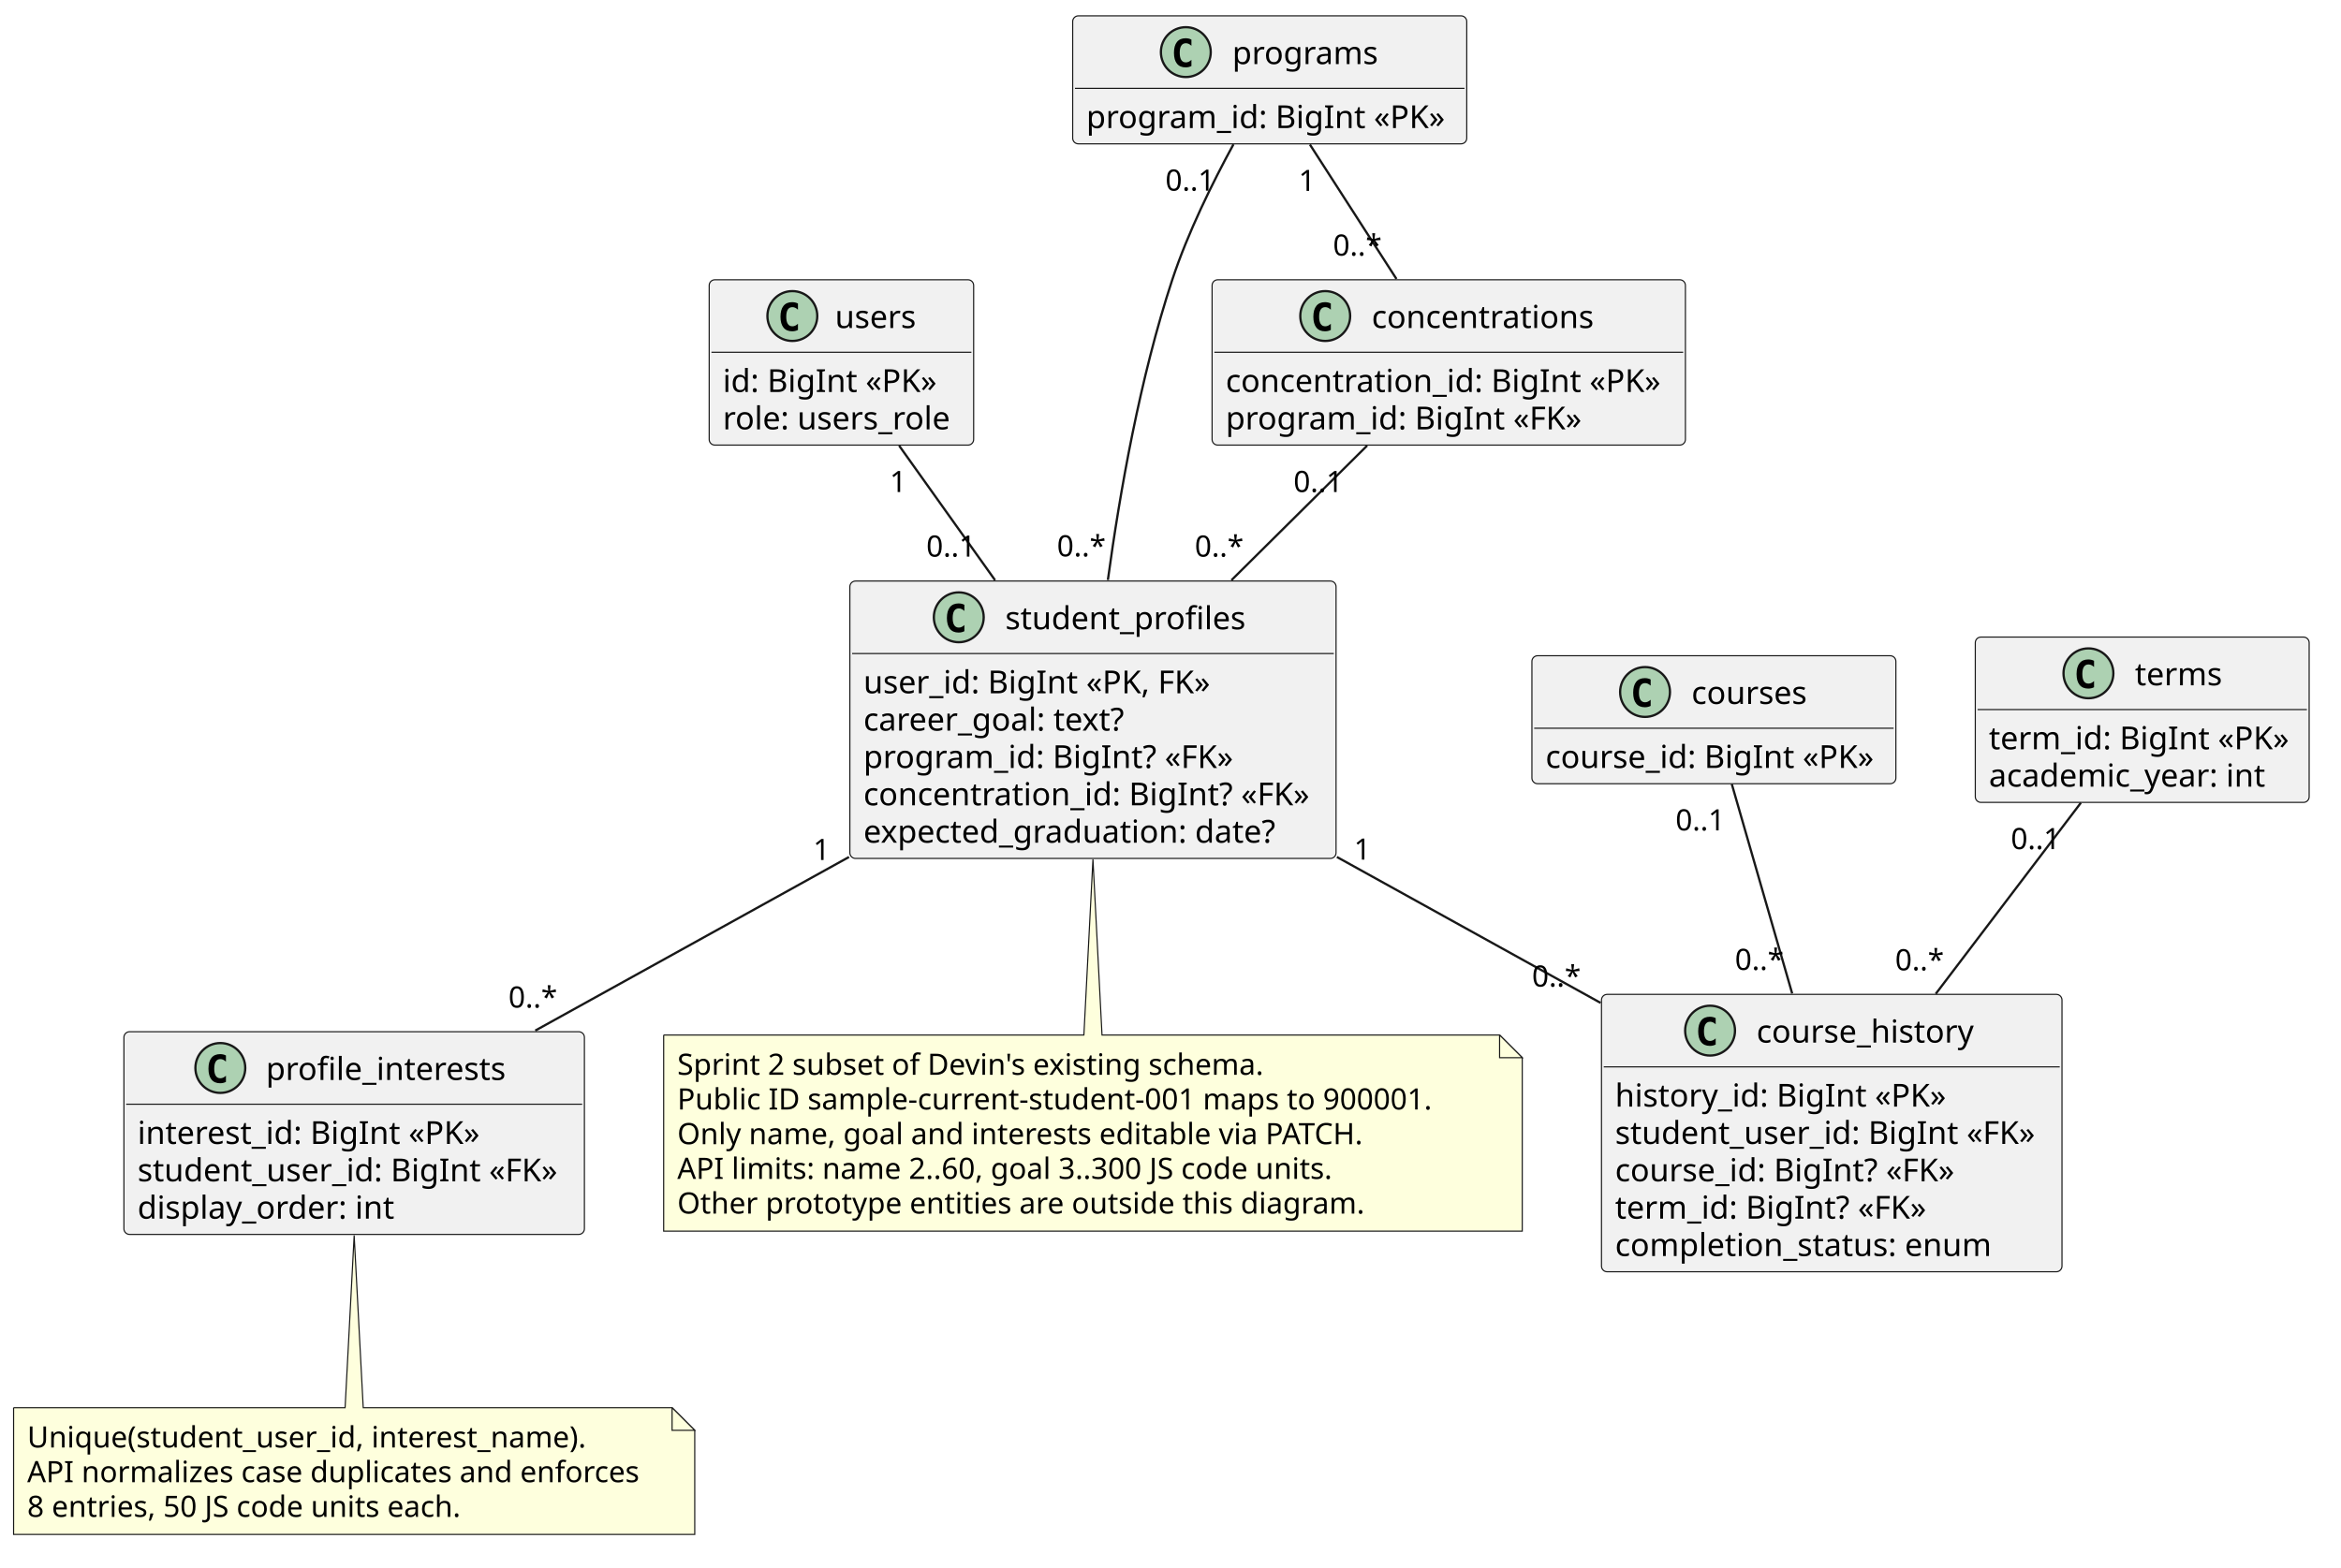
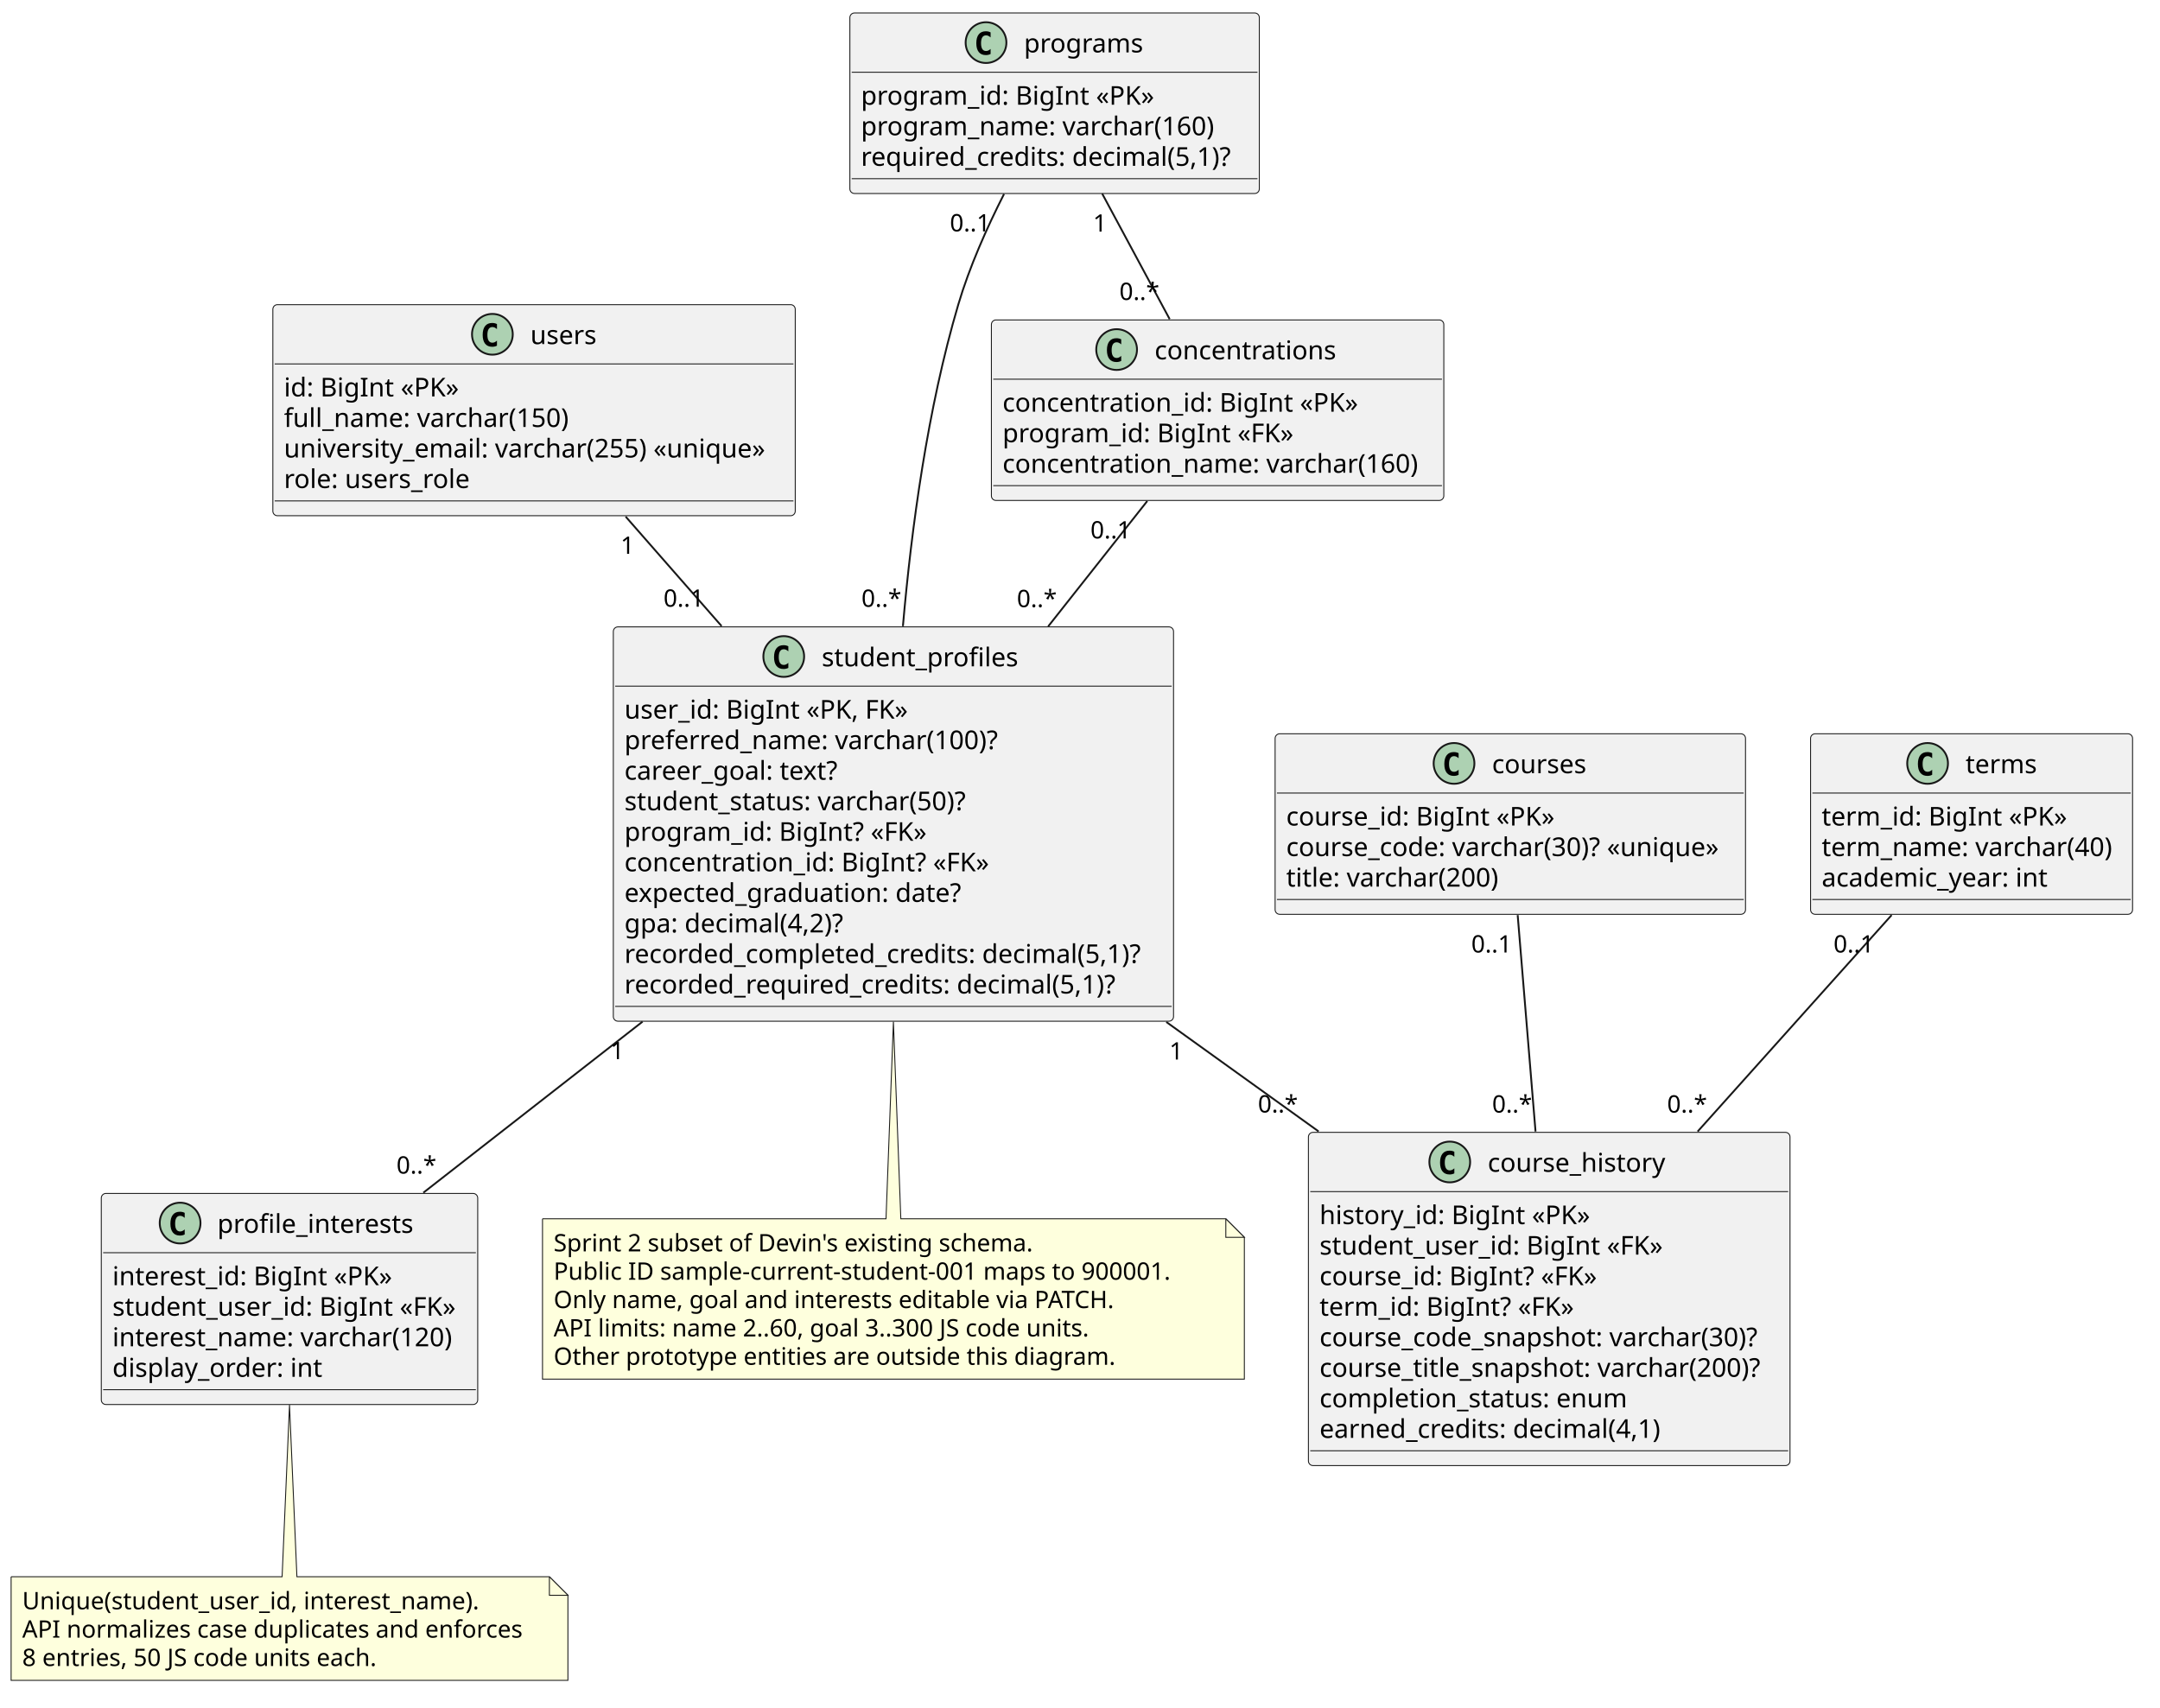
- <svg xmlns="http://www.w3.org/2000/svg" version="1.1" data-diagram-type="CLASS" style="width:1033px;height:692px;background:#FFFFFF;" width="1033px" height="692px" viewBox="0 0 1033 692" zoomAndPan="magnify" preserveAspectRatio="none" contentStyleType="text/css">
+ <svg xmlns="http://www.w3.org/2000/svg" version="1.1" data-diagram-type="CLASS" style="width:1166px;height:922px;background:#FFFFFF;" width="1166px" height="922px" viewBox="0 0 1166 922" zoomAndPan="magnify" preserveAspectRatio="none" contentStyleType="text/css">
  <defs />
  <g font-family="sans-serif" lengthAdjust="spacing">
    <g class="entity" data-qualified-name="users" id="ent0001" data-source-line="3">
-       <rect x="312.94" y="123.49" width="116.699" height="72.977" fill="#F1F1F1" style="stroke:#181818;stroke-width:0.5;" rx="2.5" ry="2.5" />
-       <ellipse cx="349.634" cy="139.49" rx="11" ry="11" fill="#ADD1B2" style="stroke:#181818;stroke-width:1;" />
-       <path d="M352.107,145.633 Q351.526,145.932 350.887,146.081 Q350.248,146.231 349.542,146.231 Q347.035,146.231 345.716,144.579 Q344.396,142.927 344.396,139.806 Q344.396,136.677 345.716,135.025 Q347.035,133.373 349.542,133.373 Q350.248,133.373 350.895,133.522 Q351.543,133.672 352.107,133.97 L352.107,136.693 Q351.476,136.112 350.883,135.842 Q350.289,135.573 349.658,135.573 Q348.314,135.573 347.629,136.639 Q346.944,137.706 346.944,139.806 Q346.944,141.898 347.629,142.964 Q348.314,144.031 349.658,144.031 Q350.289,144.031 350.883,143.761 Q351.476,143.491 352.107,142.91 Z " fill="#000" />
-       <text x="368.455" y="144.781" fill="#000" font-size="14" textLength="36.49">users</text>
-       <line x1="313.94" y1="155.49" x2="428.639" y2="155.49" style="stroke:#181818;stroke-width:0.5;" />
-       <text x="318.94" y="173.025" fill="#000" font-size="14" textLength="96.482">id: BigInt «PK»</text>
-       <text x="318.94" y="189.513" fill="#000" font-size="14" textLength="104.699">role: users_role</text>
+       <rect x="147.29" y="164.47" width="281.999" height="113.953" fill="#F1F1F1" style="stroke:#181818;stroke-width:0.5;" rx="2.5" ry="2.5" />
+       <ellipse cx="265.794" cy="180.47" rx="11" ry="11" fill="#ADD1B2" style="stroke:#181818;stroke-width:1;" />
+       <path d="M268.268,186.613 Q267.686,186.912 267.047,187.061 Q266.408,187.211 265.703,187.211 Q263.196,187.211 261.876,185.559 Q260.556,183.907 260.556,180.786 Q260.556,177.657 261.876,176.005 Q263.196,174.353 265.703,174.353 Q266.408,174.353 267.056,174.502 Q267.703,174.652 268.268,174.95 L268.268,177.673 Q267.637,177.092 267.043,176.822 Q266.45,176.553 265.819,176.553 Q264.474,176.553 263.789,177.619 Q263.104,178.686 263.104,180.786 Q263.104,182.878 263.789,183.944 Q264.474,185.011 265.819,185.011 Q266.45,185.011 267.043,184.741 Q267.637,184.471 268.268,183.89 Z " fill="#000" />
+       <text x="286.294" y="185.761" fill="#000" font-size="14" textLength="36.49">users</text>
+       <line x1="148.29" y1="196.47" x2="428.289" y2="196.47" style="stroke:#181818;stroke-width:0.5;" />
+       <text x="153.29" y="214.005" fill="#000" font-size="14" textLength="96.482">id: BigInt «PK»</text>
+       <text x="153.29" y="230.493" fill="#000" font-size="14" textLength="160.768">full_name: varchar(150)</text>
+       <text x="153.29" y="246.982" fill="#000" font-size="14" textLength="269.999">university_email: varchar(255) «unique»</text>
+       <text x="153.29" y="263.47" fill="#000" font-size="14" textLength="104.699">role: users_role</text>
+       <line x1="148.29" y1="270.423" x2="428.289" y2="270.423" style="stroke:#181818;stroke-width:0.5;" />
    </g>
    <g class="entity" data-qualified-name="student_profiles" id="ent0002" data-source-line="9">
-       <rect x="375.01" y="256.47" width="214.542" height="122.441" fill="#F1F1F1" style="stroke:#181818;stroke-width:0.5;" rx="2.5" ry="2.5" />
-       <ellipse cx="423.073" cy="272.47" rx="11" ry="11" fill="#ADD1B2" style="stroke:#181818;stroke-width:1;" />
-       <path d="M425.547,278.613 Q424.966,278.912 424.326,279.061 Q423.687,279.211 422.982,279.211 Q420.475,279.211 419.155,277.559 Q417.835,275.907 417.835,272.786 Q417.835,269.657 419.155,268.005 Q420.475,266.353 422.982,266.353 Q423.687,266.353 424.335,266.502 Q424.982,266.652 425.547,266.95 L425.547,269.673 Q424.916,269.092 424.322,268.822 Q423.729,268.553 423.098,268.553 Q421.753,268.553 421.068,269.619 Q420.384,270.686 420.384,272.786 Q420.384,274.878 421.068,275.944 Q421.753,277.011 423.098,277.011 Q423.729,277.011 424.322,276.741 Q424.916,276.471 425.547,275.89 Z " fill="#000" />
-       <text x="443.573" y="277.761" fill="#000" font-size="14" textLength="109.915">student_profiles</text>
-       <line x1="376.01" y1="288.47" x2="588.552" y2="288.47" style="stroke:#181818;stroke-width:0.5;" />
-       <text x="381.01" y="306.005" fill="#000" font-size="14" textLength="158.341">user_id: BigInt «PK, FK»</text>
-       <text x="381.01" y="322.493" fill="#000" font-size="14" textLength="119.69">career_goal: text?</text>
-       <text x="381.01" y="338.982" fill="#000" font-size="14" textLength="167.556">program_id: BigInt? «FK»</text>
-       <text x="381.01" y="355.47" fill="#000" font-size="14" textLength="202.542">concentration_id: BigInt? «FK»</text>
-       <text x="381.01" y="371.958" fill="#000" font-size="14" textLength="187.353">expected_graduation: date?</text>
+       <rect x="331.08" y="338.42" width="302.411" height="212.883" fill="#F1F1F1" style="stroke:#181818;stroke-width:0.5;" rx="2.5" ry="2.5" />
+       <ellipse cx="423.078" cy="354.42" rx="11" ry="11" fill="#ADD1B2" style="stroke:#181818;stroke-width:1;" />
+       <path d="M425.551,360.563 Q424.97,360.862 424.331,361.011 Q423.692,361.161 422.986,361.161 Q420.479,361.161 419.16,359.509 Q417.84,357.857 417.84,354.736 Q417.84,351.607 419.16,349.955 Q420.479,348.303 422.986,348.303 Q423.692,348.303 424.339,348.452 Q424.987,348.602 425.551,348.9 L425.551,351.623 Q424.92,351.042 424.327,350.772 Q423.733,350.503 423.102,350.503 Q421.758,350.503 421.073,351.569 Q420.388,352.636 420.388,354.736 Q420.388,356.828 421.073,357.894 Q421.758,358.961 423.102,358.961 Q423.733,358.961 424.327,358.691 Q424.92,358.421 425.551,357.84 Z " fill="#000" />
+       <text x="443.578" y="359.711" fill="#000" font-size="14" textLength="109.915">student_profiles</text>
+       <line x1="332.08" y1="370.42" x2="632.491" y2="370.42" style="stroke:#181818;stroke-width:0.5;" />
+       <text x="337.08" y="387.955" fill="#000" font-size="14" textLength="158.341">user_id: BigInt «PK, FK»</text>
+       <text x="337.08" y="404.443" fill="#000" font-size="14" textLength="208.1">preferred_name: varchar(100)?</text>
+       <text x="337.08" y="420.932" fill="#000" font-size="14" textLength="119.69">career_goal: text?</text>
+       <text x="337.08" y="437.42" fill="#000" font-size="14" textLength="191.365">student_status: varchar(50)?</text>
+       <text x="337.08" y="453.908" fill="#000" font-size="14" textLength="167.556">program_id: BigInt? «FK»</text>
+       <text x="337.08" y="470.397" fill="#000" font-size="14" textLength="202.542">concentration_id: BigInt? «FK»</text>
+       <text x="337.08" y="486.885" fill="#000" font-size="14" textLength="187.353">expected_graduation: date?</text>
+       <text x="337.08" y="503.373" fill="#000" font-size="14" textLength="123.956">gpa: decimal(4,2)?</text>
+       <text x="337.08" y="519.861" fill="#000" font-size="14" textLength="290.411">recorded_completed_credits: decimal(5,1)?</text>
+       <text x="337.08" y="536.35" fill="#000" font-size="14" textLength="276.479">recorded_required_credits: decimal(5,1)?</text>
+       <line x1="332.08" y1="543.303" x2="632.491" y2="543.303" style="stroke:#181818;stroke-width:0.5;" />
    </g>
    <g class="entity" data-qualified-name="profile_interests" id="ent0003" data-source-line="21">
-       <rect x="54.68" y="455.4" width="203.201" height="89.465" fill="#F1F1F1" style="stroke:#181818;stroke-width:0.5;" rx="2.5" ry="2.5" />
-       <ellipse cx="97.225" cy="471.4" rx="11" ry="11" fill="#ADD1B2" style="stroke:#181818;stroke-width:1;" />
-       <path d="M99.698,477.543 Q99.117,477.842 98.478,477.991 Q97.839,478.141 97.133,478.141 Q94.626,478.141 93.306,476.489 Q91.987,474.837 91.987,471.716 Q91.987,468.587 93.306,466.935 Q94.626,465.283 97.133,465.283 Q97.839,465.283 98.486,465.432 Q99.134,465.582 99.698,465.88 L99.698,468.603 Q99.067,468.022 98.474,467.752 Q97.88,467.483 97.249,467.483 Q95.905,467.483 95.22,468.549 Q94.535,469.616 94.535,471.716 Q94.535,473.808 95.22,474.874 Q95.905,475.941 97.249,475.941 Q97.88,475.941 98.474,475.671 Q99.067,475.401 99.698,474.82 Z " fill="#000" />
-       <text x="117.346" y="476.691" fill="#000" font-size="14" textLength="109.99">profile_interests</text>
-       <line x1="55.68" y1="487.4" x2="256.881" y2="487.4" style="stroke:#181818;stroke-width:0.5;" />
-       <text x="60.68" y="504.935" fill="#000" font-size="14" textLength="155.155">interest_id: BigInt «PK»</text>
-       <text x="60.68" y="521.423" fill="#000" font-size="14" textLength="191.201">student_user_id: BigInt «FK»</text>
-       <text x="60.68" y="537.912" fill="#000" font-size="14" textLength="118.398">display_order: int</text>
+       <rect x="54.68" y="644.28" width="203.201" height="113.953" fill="#F1F1F1" style="stroke:#181818;stroke-width:0.5;" rx="2.5" ry="2.5" />
+       <ellipse cx="97.225" cy="660.28" rx="11" ry="11" fill="#ADD1B2" style="stroke:#181818;stroke-width:1;" />
+       <path d="M99.698,666.423 Q99.117,666.722 98.478,666.871 Q97.839,667.021 97.133,667.021 Q94.626,667.021 93.306,665.369 Q91.987,663.717 91.987,660.596 Q91.987,657.467 93.306,655.815 Q94.626,654.163 97.133,654.163 Q97.839,654.163 98.486,654.312 Q99.134,654.462 99.698,654.76 L99.698,657.483 Q99.067,656.902 98.474,656.632 Q97.88,656.363 97.249,656.363 Q95.905,656.363 95.22,657.429 Q94.535,658.496 94.535,660.596 Q94.535,662.688 95.22,663.754 Q95.905,664.821 97.249,664.821 Q97.88,664.821 98.474,664.551 Q99.067,664.281 99.698,663.7 Z " fill="#000" />
+       <text x="117.346" y="665.571" fill="#000" font-size="14" textLength="109.99">profile_interests</text>
+       <line x1="55.68" y1="676.28" x2="256.881" y2="676.28" style="stroke:#181818;stroke-width:0.5;" />
+       <text x="60.68" y="693.815" fill="#000" font-size="14" textLength="155.155">interest_id: BigInt «PK»</text>
+       <text x="60.68" y="710.303" fill="#000" font-size="14" textLength="191.201">student_user_id: BigInt «FK»</text>
+       <text x="60.68" y="726.792" fill="#000" font-size="14" textLength="190.511">interest_name: varchar(120)</text>
+       <text x="60.68" y="743.28" fill="#000" font-size="14" textLength="118.398">display_order: int</text>
+       <line x1="55.68" y1="750.233" x2="256.881" y2="750.233" style="stroke:#181818;stroke-width:0.5;" />
    </g>
    <g class="entity" data-qualified-name="course_history" id="ent0004" data-source-line="27">
-       <rect x="706.68" y="438.91" width="203.201" height="122.441" fill="#F1F1F1" style="stroke:#181818;stroke-width:0.5;" rx="2.5" ry="2.5" />
-       <ellipse cx="754.593" cy="454.91" rx="11" ry="11" fill="#ADD1B2" style="stroke:#181818;stroke-width:1;" />
-       <path d="M757.066,461.053 Q756.485,461.352 755.846,461.501 Q755.207,461.651 754.501,461.651 Q751.994,461.651 750.675,459.999 Q749.355,458.347 749.355,455.226 Q749.355,452.097 750.675,450.445 Q751.994,448.793 754.501,448.793 Q755.207,448.793 755.854,448.942 Q756.502,449.092 757.066,449.39 L757.066,452.113 Q756.435,451.532 755.842,451.262 Q755.248,450.993 754.618,450.993 Q753.273,450.993 752.588,452.059 Q751.903,453.126 751.903,455.226 Q751.903,457.318 752.588,458.384 Q753.273,459.451 754.618,459.451 Q755.248,459.451 755.842,459.181 Q756.435,458.911 757.066,458.33 Z " fill="#000" />
-       <text x="775.093" y="460.201" fill="#000" font-size="14" textLength="98.875">course_history</text>
-       <line x1="707.68" y1="470.91" x2="908.881" y2="470.91" style="stroke:#181818;stroke-width:0.5;" />
-       <text x="712.68" y="488.445" fill="#000" font-size="14" textLength="150.233">history_id: BigInt «PK»</text>
-       <text x="712.68" y="504.933" fill="#000" font-size="14" textLength="191.201">student_user_id: BigInt «FK»</text>
-       <text x="712.68" y="521.422" fill="#000" font-size="14" textLength="154.28">course_id: BigInt? «FK»</text>
-       <text x="712.68" y="537.91" fill="#000" font-size="14" textLength="140.991">term_id: BigInt? «FK»</text>
-       <text x="712.68" y="554.398" fill="#000" font-size="14" textLength="171.343">completion_status: enum</text>
+       <rect x="706.3" y="611.3" width="259.974" height="179.906" fill="#F1F1F1" style="stroke:#181818;stroke-width:0.5;" rx="2.5" ry="2.5" />
+       <ellipse cx="782.599" cy="627.3" rx="11" ry="11" fill="#ADD1B2" style="stroke:#181818;stroke-width:1;" />
+       <path d="M785.072,633.443 Q784.491,633.742 783.852,633.891 Q783.213,634.041 782.508,634.041 Q780.001,634.041 778.681,632.389 Q777.361,630.737 777.361,627.616 Q777.361,624.487 778.681,622.835 Q780.001,621.183 782.508,621.183 Q783.213,621.183 783.861,621.332 Q784.508,621.482 785.072,621.78 L785.072,624.503 Q784.442,623.922 783.848,623.652 Q783.255,623.383 782.624,623.383 Q781.279,623.383 780.594,624.449 Q779.909,625.516 779.909,627.616 Q779.909,629.708 780.594,630.774 Q781.279,631.841 782.624,631.841 Q783.255,631.841 783.848,631.571 Q784.442,631.301 785.072,630.72 Z " fill="#000" />
+       <text x="803.099" y="632.591" fill="#000" font-size="14" textLength="98.875">course_history</text>
+       <line x1="707.3" y1="643.3" x2="965.274" y2="643.3" style="stroke:#181818;stroke-width:0.5;" />
+       <text x="712.3" y="660.835" fill="#000" font-size="14" textLength="150.233">history_id: BigInt «PK»</text>
+       <text x="712.3" y="677.323" fill="#000" font-size="14" textLength="191.201">student_user_id: BigInt «FK»</text>
+       <text x="712.3" y="693.812" fill="#000" font-size="14" textLength="154.28">course_id: BigInt? «FK»</text>
+       <text x="712.3" y="710.3" fill="#000" font-size="14" textLength="140.991">term_id: BigInt? «FK»</text>
+       <text x="712.3" y="726.788" fill="#000" font-size="14" textLength="245.137">course_code_snapshot: varchar(30)?</text>
+       <text x="712.3" y="743.277" fill="#000" font-size="14" textLength="247.974">course_title_snapshot: varchar(200)?</text>
+       <text x="712.3" y="759.765" fill="#000" font-size="14" textLength="171.343">completion_status: enum</text>
+       <text x="712.3" y="776.253" fill="#000" font-size="14" textLength="192.268">earned_credits: decimal(4,1)</text>
+       <line x1="707.3" y1="783.206" x2="965.274" y2="783.206" style="stroke:#181818;stroke-width:0.5;" />
    </g>
    <g class="entity" data-qualified-name="programs" id="ent0005" data-source-line="37">
-       <rect x="473.34" y="7" width="173.882" height="56.488" fill="#F1F1F1" style="stroke:#181818;stroke-width:0.5;" rx="2.5" ry="2.5" />
-       <ellipse cx="523.263" cy="23" rx="11" ry="11" fill="#ADD1B2" style="stroke:#181818;stroke-width:1;" />
-       <path d="M525.736,29.143 Q525.155,29.442 524.516,29.591 Q523.877,29.741 523.171,29.741 Q520.664,29.741 519.344,28.089 Q518.025,26.437 518.025,23.316 Q518.025,20.187 519.344,18.535 Q520.664,16.883 523.171,16.883 Q523.877,16.883 524.524,17.032 Q525.172,17.182 525.736,17.48 L525.736,20.203 Q525.105,19.622 524.512,19.352 Q523.918,19.083 523.287,19.083 Q521.943,19.083 521.258,20.149 Q520.573,21.216 520.573,23.316 Q520.573,25.408 521.258,26.474 Q521.943,27.541 523.287,27.541 Q523.918,27.541 524.512,27.271 Q525.105,27.001 525.736,26.42 Z " fill="#000" />
-       <text x="543.763" y="28.291" fill="#000" font-size="14" textLength="65.536">programs</text>
-       <line x1="474.34" y1="39" x2="646.222" y2="39" style="stroke:#181818;stroke-width:0.5;" />
-       <text x="479.34" y="56.535" fill="#000" font-size="14" textLength="161.882">program_id: BigInt «PK»</text>
+       <rect x="458.77" y="7" width="221.029" height="97.465" fill="#F1F1F1" style="stroke:#181818;stroke-width:0.5;" rx="2.5" ry="2.5" />
+       <ellipse cx="532.267" cy="23" rx="11" ry="11" fill="#ADD1B2" style="stroke:#181818;stroke-width:1;" />
+       <path d="M534.74,29.143 Q534.159,29.442 533.52,29.591 Q532.88,29.741 532.175,29.741 Q529.668,29.741 528.348,28.089 Q527.028,26.437 527.028,23.316 Q527.028,20.187 528.348,18.535 Q529.668,16.883 532.175,16.883 Q532.88,16.883 533.528,17.032 Q534.175,17.182 534.74,17.48 L534.74,20.203 Q534.109,19.622 533.515,19.352 Q532.922,19.083 532.291,19.083 Q530.946,19.083 530.261,20.149 Q529.577,21.216 529.577,23.316 Q529.577,25.408 530.261,26.474 Q530.946,27.541 532.291,27.541 Q532.922,27.541 533.515,27.271 Q534.109,27.001 534.74,26.42 Z " fill="#000" />
+       <text x="552.767" y="28.291" fill="#000" font-size="14" textLength="65.536">programs</text>
+       <line x1="459.77" y1="39" x2="678.799" y2="39" style="stroke:#181818;stroke-width:0.5;" />
+       <text x="464.77" y="56.535" fill="#000" font-size="14" textLength="161.882">program_id: BigInt «PK»</text>
+       <text x="464.77" y="73.023" fill="#000" font-size="14" textLength="197.237">program_name: varchar(160)</text>
+       <text x="464.77" y="89.512" fill="#000" font-size="14" textLength="209.029">required_credits: decimal(5,1)?</text>
+       <line x1="459.77" y1="96.465" x2="678.799" y2="96.465" style="stroke:#181818;stroke-width:0.5;" />
    </g>
    <g class="entity" data-qualified-name="concentrations" id="ent0006" data-source-line="42">
-       <rect x="534.85" y="123.49" width="208.868" height="72.977" fill="#F1F1F1" style="stroke:#181818;stroke-width:0.5;" rx="2.5" ry="2.5" />
-       <ellipse cx="584.773" cy="139.49" rx="11" ry="11" fill="#ADD1B2" style="stroke:#181818;stroke-width:1;" />
-       <path d="M587.246,145.633 Q586.665,145.932 586.026,146.081 Q585.387,146.231 584.681,146.231 Q582.174,146.231 580.854,144.579 Q579.535,142.927 579.535,139.806 Q579.535,136.677 580.854,135.025 Q582.174,133.373 584.681,133.373 Q585.387,133.373 586.034,133.522 Q586.682,133.672 587.246,133.97 L587.246,136.693 Q586.615,136.112 586.022,135.842 Q585.428,135.573 584.797,135.573 Q583.453,135.573 582.768,136.639 Q582.083,137.706 582.083,139.806 Q582.083,141.898 582.768,142.964 Q583.453,144.031 584.797,144.031 Q585.428,144.031 586.022,143.761 Q586.615,143.491 587.246,142.91 Z " fill="#000" />
-       <text x="605.273" y="144.781" fill="#000" font-size="14" textLength="100.522">concentrations</text>
-       <line x1="535.85" y1="155.49" x2="742.718" y2="155.49" style="stroke:#181818;stroke-width:0.5;" />
-       <text x="540.85" y="173.025" fill="#000" font-size="14" textLength="196.868">concentration_id: BigInt «PK»</text>
-       <text x="540.85" y="189.513" fill="#000" font-size="14" textLength="161.649">program_id: BigInt «FK»</text>
+       <rect x="535.17" y="172.71" width="244.224" height="97.465" fill="#F1F1F1" style="stroke:#181818;stroke-width:0.5;" rx="2.5" ry="2.5" />
+       <ellipse cx="602.771" cy="188.71" rx="11" ry="11" fill="#ADD1B2" style="stroke:#181818;stroke-width:1;" />
+       <path d="M605.244,194.853 Q604.663,195.152 604.024,195.301 Q603.384,195.451 602.679,195.451 Q600.172,195.451 598.852,193.799 Q597.532,192.147 597.532,189.026 Q597.532,185.897 598.852,184.245 Q600.172,182.593 602.679,182.593 Q603.384,182.593 604.032,182.742 Q604.679,182.892 605.244,183.19 L605.244,185.913 Q604.613,185.332 604.019,185.062 Q603.426,184.793 602.795,184.793 Q601.45,184.793 600.765,185.859 Q600.081,186.926 600.081,189.026 Q600.081,191.118 600.765,192.184 Q601.45,193.251 602.795,193.251 Q603.426,193.251 604.019,192.981 Q604.613,192.711 605.244,192.13 Z " fill="#000" />
+       <text x="623.271" y="194.001" fill="#000" font-size="14" textLength="100.522">concentrations</text>
+       <line x1="536.17" y1="204.71" x2="778.394" y2="204.71" style="stroke:#181818;stroke-width:0.5;" />
+       <text x="541.17" y="222.245" fill="#000" font-size="14" textLength="196.868">concentration_id: BigInt «PK»</text>
+       <text x="541.17" y="238.733" fill="#000" font-size="14" textLength="161.649">program_id: BigInt «FK»</text>
+       <text x="541.17" y="255.222" fill="#000" font-size="14" textLength="232.224">concentration_name: varchar(160)</text>
+       <line x1="536.17" y1="262.175" x2="778.394" y2="262.175" style="stroke:#181818;stroke-width:0.5;" />
    </g>
    <g class="entity" data-qualified-name="courses" id="ent0007" data-source-line="47">
-       <rect x="675.98" y="289.44" width="160.606" height="56.488" fill="#F1F1F1" style="stroke:#181818;stroke-width:0.5;" rx="2.5" ry="2.5" />
-       <ellipse cx="725.903" cy="305.44" rx="11" ry="11" fill="#ADD1B2" style="stroke:#181818;stroke-width:1;" />
-       <path d="M728.376,311.583 Q727.795,311.882 727.156,312.031 Q726.517,312.181 725.811,312.181 Q723.304,312.181 721.984,310.529 Q720.665,308.877 720.665,305.756 Q720.665,302.627 721.984,300.975 Q723.304,299.323 725.811,299.323 Q726.517,299.323 727.164,299.472 Q727.812,299.622 728.376,299.92 L728.376,302.643 Q727.745,302.062 727.152,301.792 Q726.558,301.523 725.927,301.523 Q724.583,301.523 723.898,302.589 Q723.213,303.656 723.213,305.756 Q723.213,307.848 723.898,308.914 Q724.583,309.981 725.927,309.981 Q726.558,309.981 727.152,309.711 Q727.745,309.441 728.376,308.86 Z " fill="#000" />
-       <text x="746.403" y="310.731" fill="#000" font-size="14" textLength="52.261">courses</text>
-       <line x1="676.98" y1="321.44" x2="835.586" y2="321.44" style="stroke:#181818;stroke-width:0.5;" />
-       <text x="681.98" y="338.975" fill="#000" font-size="14" textLength="148.606">course_id: BigInt «PK»</text>
+       <rect x="688.32" y="396.13" width="253.931" height="97.465" fill="#F1F1F1" style="stroke:#181818;stroke-width:0.5;" rx="2.5" ry="2.5" />
+       <ellipse cx="784.905" cy="412.13" rx="11" ry="11" fill="#ADD1B2" style="stroke:#181818;stroke-width:1;" />
+       <path d="M787.378,418.273 Q786.797,418.572 786.158,418.721 Q785.519,418.871 784.813,418.871 Q782.306,418.871 780.987,417.219 Q779.667,415.567 779.667,412.446 Q779.667,409.317 780.987,407.665 Q782.306,406.013 784.813,406.013 Q785.519,406.013 786.166,406.162 Q786.814,406.312 787.378,406.61 L787.378,409.333 Q786.747,408.752 786.154,408.482 Q785.56,408.213 784.929,408.213 Q783.585,408.213 782.9,409.279 Q782.215,410.346 782.215,412.446 Q782.215,414.538 782.9,415.604 Q783.585,416.671 784.929,416.671 Q785.56,416.671 786.154,416.401 Q786.747,416.131 787.378,415.55 Z " fill="#000" />
+       <text x="805.405" y="417.421" fill="#000" font-size="14" textLength="52.261">courses</text>
+       <line x1="689.32" y1="428.13" x2="941.251" y2="428.13" style="stroke:#181818;stroke-width:0.5;" />
+       <text x="694.32" y="445.665" fill="#000" font-size="14" textLength="148.606">course_id: BigInt «PK»</text>
+       <text x="694.32" y="462.153" fill="#000" font-size="14" textLength="241.931">course_code: varchar(30)? «unique»</text>
+       <text x="694.32" y="478.642" fill="#000" font-size="14" textLength="120.914">title: varchar(200)</text>
+       <line x1="689.32" y1="485.595" x2="941.251" y2="485.595" style="stroke:#181818;stroke-width:0.5;" />
    </g>
    <g class="entity" data-qualified-name="terms" id="ent0008" data-source-line="52">
-       <rect x="871.63" y="281.2" width="147.317" height="72.977" fill="#F1F1F1" style="stroke:#181818;stroke-width:0.5;" rx="2.5" ry="2.5" />
-       <ellipse cx="921.553" cy="297.2" rx="11" ry="11" fill="#ADD1B2" style="stroke:#181818;stroke-width:1;" />
-       <path d="M924.026,303.343 Q923.445,303.642 922.806,303.791 Q922.167,303.941 921.461,303.941 Q918.954,303.941 917.634,302.289 Q916.315,300.637 916.315,297.516 Q916.315,294.387 917.634,292.735 Q918.954,291.083 921.461,291.083 Q922.167,291.083 922.814,291.232 Q923.462,291.382 924.026,291.68 L924.026,294.403 Q923.395,293.822 922.802,293.552 Q922.208,293.283 921.577,293.283 Q920.233,293.283 919.548,294.349 Q918.863,295.416 918.863,297.516 Q918.863,299.608 919.548,300.674 Q920.233,301.741 921.577,301.741 Q922.208,301.741 922.802,301.471 Q923.395,301.201 924.026,300.62 Z " fill="#000" />
-       <text x="942.053" y="302.491" fill="#000" font-size="14" textLength="38.972">terms</text>
-       <line x1="872.63" y1="313.2" x2="1017.947" y2="313.2" style="stroke:#181818;stroke-width:0.5;" />
-       <text x="877.63" y="330.735" fill="#000" font-size="14" textLength="135.317">term_id: BigInt «PK»</text>
-       <text x="877.63" y="347.223" fill="#000" font-size="14" textLength="125.938">academic_year: int</text>
+       <rect x="977.37" y="396.13" width="173.82" height="97.465" fill="#F1F1F1" style="stroke:#181818;stroke-width:0.5;" rx="2.5" ry="2.5" />
+       <ellipse cx="1040.544" cy="412.13" rx="11" ry="11" fill="#ADD1B2" style="stroke:#181818;stroke-width:1;" />
+       <path d="M1043.017,418.273 Q1042.436,418.572 1041.797,418.721 Q1041.158,418.871 1040.453,418.871 Q1037.946,418.871 1036.626,417.219 Q1035.306,415.567 1035.306,412.446 Q1035.306,409.317 1036.626,407.665 Q1037.946,406.013 1040.453,406.013 Q1041.158,406.013 1041.806,406.162 Q1042.453,406.312 1043.017,406.61 L1043.017,409.333 Q1042.387,408.752 1041.793,408.482 Q1041.2,408.213 1040.569,408.213 Q1039.224,408.213 1038.539,409.279 Q1037.854,410.346 1037.854,412.446 Q1037.854,414.538 1038.539,415.604 Q1039.224,416.671 1040.569,416.671 Q1041.2,416.671 1041.793,416.401 Q1042.387,416.131 1043.017,415.55 Z " fill="#000" />
+       <text x="1061.044" y="417.421" fill="#000" font-size="14" textLength="38.972">terms</text>
+       <line x1="978.37" y1="428.13" x2="1150.19" y2="428.13" style="stroke:#181818;stroke-width:0.5;" />
+       <text x="983.37" y="445.665" fill="#000" font-size="14" textLength="135.317">term_id: BigInt «PK»</text>
+       <text x="983.37" y="462.153" fill="#000" font-size="14" textLength="161.82">term_name: varchar(40)</text>
+       <text x="983.37" y="478.642" fill="#000" font-size="14" textLength="125.938">academic_year: int</text>
+       <line x1="978.37" y1="485.595" x2="1150.19" y2="485.595" style="stroke:#181818;stroke-width:0.5;" />
    </g>
    <g class="entity" data-qualified-name="GMN17" id="ent0018" data-source-line="66">
-       <path d="M6,621.35 L6,677.282 A0,0 0 0 0 6,677.282 L306.57,677.282 A0,0 0 0 0 306.57,677.282 L306.57,631.35 L296.57,621.35 L160.28,621.35 L156.28,545.29 L152.28,621.35 L6,621.35 A0,0 0 0 0 6,621.35" style="stroke:#181818;stroke-width:0.5;" fill="#FEFFDD" />
-       <path d="M296.57,621.35 L296.57,631.35 L306.57,631.35 L296.57,621.35" style="stroke:#181818;stroke-width:0.5;" fill="#FEFFDD" />
-       <text x="12" y="638.918" fill="#000" font-size="13" textLength="254.338">Unique(student_user_id, interest_name).</text>
-       <text x="12" y="654.229" fill="#000" font-size="13" textLength="279.57">API normalizes case duplicates and enforces</text>
-       <text x="12" y="669.539" fill="#000" font-size="13" textLength="202.332">8 entries, 50 JS code units each.</text>
+       <path d="M6,851.21 L6,907.142 A0,0 0 0 0 6,907.142 L306.57,907.142 A0,0 0 0 0 306.57,907.142 L306.57,861.21 L296.57,851.21 L160.28,851.21 L156.28,758.4 L152.28,851.21 L6,851.21 A0,0 0 0 0 6,851.21" style="stroke:#181818;stroke-width:0.5;" fill="#FEFFDD" />
+       <path d="M296.57,851.21 L296.57,861.21 L306.57,861.21 L296.57,851.21" style="stroke:#181818;stroke-width:0.5;" fill="#FEFFDD" />
+       <text x="12" y="868.778" fill="#000" font-size="13" textLength="254.338">Unique(student_user_id, interest_name).</text>
+       <text x="12" y="884.089" fill="#000" font-size="13" textLength="279.57">API normalizes case duplicates and enforces</text>
+       <text x="12" y="899.399" fill="#000" font-size="13" textLength="202.332">8 entries, 50 JS code units each.</text>
    </g>
    <g class="entity" data-qualified-name="GMN20" id="ent0021" data-source-line="71">
-       <path d="M292.85,456.85 L292.85,543.403 A0,0 0 0 0 292.85,543.403 L671.718,543.403 A0,0 0 0 0 671.718,543.403 L671.718,466.85 L661.718,456.85 L486.28,456.85 L482.28,379.27 L478.28,456.85 L292.85,456.85 A0,0 0 0 0 292.85,456.85" style="stroke:#181818;stroke-width:0.5;" fill="#FEFFDD" />
-       <path d="M661.718,456.85 L661.718,466.85 L671.718,466.85 L661.718,456.85" style="stroke:#181818;stroke-width:0.5;" fill="#FEFFDD" />
-       <text x="298.85" y="474.418" fill="#000" font-size="13" textLength="272.022">Sprint 2 subset of Devin's existing schema.</text>
-       <text x="298.85" y="489.729" fill="#000" font-size="13" textLength="357.868">Public ID sample-current-student-001 maps to 900001.</text>
-       <text x="298.85" y="505.039" fill="#000" font-size="13" textLength="316.424">Only name, goal and interests editable via PATCH.</text>
-       <text x="298.85" y="520.35" fill="#000" font-size="13" textLength="308.191">API limits: name 2..60, goal 3..300 JS code units.</text>
-       <text x="298.85" y="535.661" fill="#000" font-size="13" textLength="313.86">Other prototype entities are outside this diagram.</text>
+       <path d="M292.85,657.98 L292.85,744.533 A0,0 0 0 0 292.85,744.533 L671.718,744.533 A0,0 0 0 0 671.718,744.533 L671.718,667.98 L661.718,657.98 L486.28,657.98 L482.28,551.54 L478.28,657.98 L292.85,657.98 A0,0 0 0 0 292.85,657.98" style="stroke:#181818;stroke-width:0.5;" fill="#FEFFDD" />
+       <path d="M661.718,657.98 L661.718,667.98 L671.718,667.98 L661.718,657.98" style="stroke:#181818;stroke-width:0.5;" fill="#FEFFDD" />
+       <text x="298.85" y="675.548" fill="#000" font-size="13" textLength="272.022">Sprint 2 subset of Devin's existing schema.</text>
+       <text x="298.85" y="690.859" fill="#000" font-size="13" textLength="357.868">Public ID sample-current-student-001 maps to 900001.</text>
+       <text x="298.85" y="706.169" fill="#000" font-size="13" textLength="316.424">Only name, goal and interests editable via PATCH.</text>
+       <text x="298.85" y="721.48" fill="#000" font-size="13" textLength="308.191">API limits: name 2..60, goal 3..300 JS code units.</text>
+       <text x="298.85" y="736.791" fill="#000" font-size="13" textLength="313.86">Other prototype entities are outside this diagram.</text>
    </g>
    <g class="link" data-entity-1="ent0001" data-entity-2="ent0002" id="lnk9" data-source-line="57" data-link-type="association">
-       <path d="M396.75,196.7 C409.3,214.3 424.77,236.01 439.09,256.1" style="stroke:#181818;stroke-width:1;" fill="none" id="users-student_profiles" codeLine="57" />
-       <text x="392.592" y="217.173" fill="#000" font-size="13">1</text>
-       <text x="408.747" y="245.698" fill="#000" font-size="13" textLength="24.667">0..1</text>
+       <path d="M337.74,278.89 C353.57,296.95 371.64,317.58 389.52,337.99" style="stroke:#181818;stroke-width:1;" fill="none" id="users-student_profiles" codeLine="57" />
+       <text x="335.008" y="298.985" fill="#000" font-size="13">1</text>
+       <text x="358.177" y="327.528" fill="#000" font-size="13" textLength="24.667">0..1</text>
    </g>
    <g class="link" data-entity-1="ent0002" data-entity-2="ent0003" id="lnk10" data-source-line="58" data-link-type="association">
-       <path d="M374.64,378.27 C329.48,403.27 277.88,431.82 236.19,454.9" style="stroke:#181818;stroke-width:1;" fill="none" id="student_profiles-profile_interests" codeLine="58" />
-       <text x="358.798" y="379.581" fill="#000" font-size="13">1</text>
-       <text x="224.363" y="444.746" fill="#000" font-size="13" textLength="22.712">0..*</text>
+       <path d="M346.86,551.54 C306.28,583.21 263.34,616.71 228.52,643.89" style="stroke:#181818;stroke-width:1;" fill="none" id="student_profiles-profile_interests" codeLine="58" />
+       <text x="329.5" y="571.79" fill="#000" font-size="13">1</text>
+       <text x="214.027" y="633.572" fill="#000" font-size="13" textLength="22.712">0..*</text>
    </g>
    <g class="link" data-entity-1="ent0002" data-entity-2="ent0004" id="lnk11" data-source-line="59" data-link-type="association">
-       <path d="M589.93,378.27 C627.4,399.01 669.29,422.19 706.28,442.67" style="stroke:#181818;stroke-width:1;" fill="none" id="student_profiles-course_history" codeLine="59" />
-       <text x="597.439" y="379.415" fill="#000" font-size="13">1</text>
-       <text x="676.008" y="435.479" fill="#000" font-size="13" textLength="22.712">0..*</text>
+       <path d="M629.59,551.72 C656.93,571.37 685.24,591.71 711.81,610.81" style="stroke:#181818;stroke-width:1;" fill="none" id="student_profiles-course_history" codeLine="59" />
+       <text x="631.226" y="571.982" fill="#000" font-size="13">1</text>
+       <text x="679.043" y="600.586" fill="#000" font-size="13" textLength="22.712">0..*</text>
    </g>
    <g class="link" data-entity-1="ent0005" data-entity-2="ent0002" id="lnk12" data-source-line="60" data-link-type="association">
-       <path d="M544.29,63.69 C535.14,80.47 524.16,102.64 517.28,123.49 C503.03,166.71 494.13,217.39 488.87,256" style="stroke:#181818;stroke-width:1;" fill="none" id="programs-student_profiles" codeLine="60" />
-       <text x="514.24" y="84.155" fill="#000" font-size="13" textLength="24.667">0..1</text>
-       <text x="466.401" y="245.586" fill="#000" font-size="13" textLength="22.712">0..*</text>
+       <path d="M541.99,104.73 C532.76,122.92 523.28,144.15 517.28,164.47 C500.74,220.49 492.01,285.09 487.41,338.05" style="stroke:#181818;stroke-width:1;" fill="none" id="programs-student_profiles" codeLine="60" />
+       <text x="512.755" y="124.911" fill="#000" font-size="13" textLength="24.667">0..1</text>
+       <text x="465.022" y="327.592" fill="#000" font-size="13" textLength="22.712">0..*</text>
    </g>
    <g class="link" data-entity-1="ent0006" data-entity-2="ent0002" id="lnk13" data-source-line="61" data-link-type="association">
-       <path d="M603.27,196.7 C585.52,214.3 563.63,236.01 543.38,256.1" style="stroke:#181818;stroke-width:1;" fill="none" id="concentrations-student_profiles" codeLine="61" />
-       <text x="570.777" y="217.173" fill="#000" font-size="13" textLength="24.667">0..1</text>
-       <text x="527.214" y="245.698" fill="#000" font-size="13" textLength="22.712">0..*</text>
+       <path d="M619.31,270.49 C603.53,290.46 584.54,314.48 565.8,338.2" style="stroke:#181818;stroke-width:1;" fill="none" id="concentrations-student_profiles" codeLine="61" />
+       <text x="588.64" y="290.678" fill="#000" font-size="13" textLength="24.667">0..1</text>
+       <text x="548.924" y="327.752" fill="#000" font-size="13" textLength="22.712">0..*</text>
    </g>
    <g class="link" data-entity-1="ent0005" data-entity-2="ent0006" id="lnk14" data-source-line="62" data-link-type="association">
-       <path d="M578.01,63.79 C589.3,81.32 604.02,104.2 616.21,123.13" style="stroke:#181818;stroke-width:1;" fill="none" id="programs-concentrations" codeLine="62" />
-       <text x="573.037" y="84.277" fill="#000" font-size="13">1</text>
-       <text x="588.204" y="112.826" fill="#000" font-size="13" textLength="22.712">0..*</text>
+       <path d="M594.97,104.53 C606.44,125.85 619.92,150.94 631.41,172.31" style="stroke:#181818;stroke-width:1;" fill="none" id="programs-concentrations" codeLine="62" />
+       <text x="590.035" y="125.037" fill="#000" font-size="13">1</text>
+       <text x="604.275" y="161.936" fill="#000" font-size="13" textLength="22.712">0..*</text>
    </g>
    <g class="link" data-entity-1="ent0007" data-entity-2="ent0004" id="lnk15" data-source-line="63" data-link-type="association">
-       <path d="M764.18,346.09 C771.23,370.54 781.8,407.21 790.82,438.53" style="stroke:#181818;stroke-width:1;" fill="none" id="courses-course_history" codeLine="63" />
-       <text x="739.355" y="366.547" fill="#000" font-size="13" textLength="24.667">0..1</text>
-       <text x="765.57" y="428.127" fill="#000" font-size="13" textLength="22.712">0..*</text>
+       <path d="M819.26,494.01 C821.98,526.92 825.66,571.54 828.9,610.85" style="stroke:#181818;stroke-width:1;" fill="none" id="courses-course_history" codeLine="63" />
+       <text x="794.226" y="514.211" fill="#000" font-size="13" textLength="24.667">0..1</text>
+       <text x="805.463" y="600.629" fill="#000" font-size="13" textLength="22.712">0..*</text>
    </g>
    <g class="link" data-entity-1="ent0008" data-entity-2="ent0004" id="lnk16" data-source-line="64" data-link-type="association">
-       <path d="M918.22,354.34 C899.97,378.37 875.44,410.68 854.18,438.68" style="stroke:#181818;stroke-width:1;" fill="none" id="terms-course_history" codeLine="64" />
-       <text x="887.32" y="374.801" fill="#000" font-size="13" textLength="24.667">0..1</text>
-       <text x="836.256" y="428.294" fill="#000" font-size="13" textLength="22.712">0..*</text>
+       <path d="M1021.13,494.01 C991.63,526.92 951.65,571.54 916.41,610.85" style="stroke:#181818;stroke-width:1;" fill="none" id="terms-course_history" codeLine="64" />
+       <text x="989.764" y="514.211" fill="#000" font-size="13" textLength="24.667">0..1</text>
+       <text x="899.947" y="600.629" fill="#000" font-size="13" textLength="22.712">0..*</text>
    </g>
  </g>
</svg>
